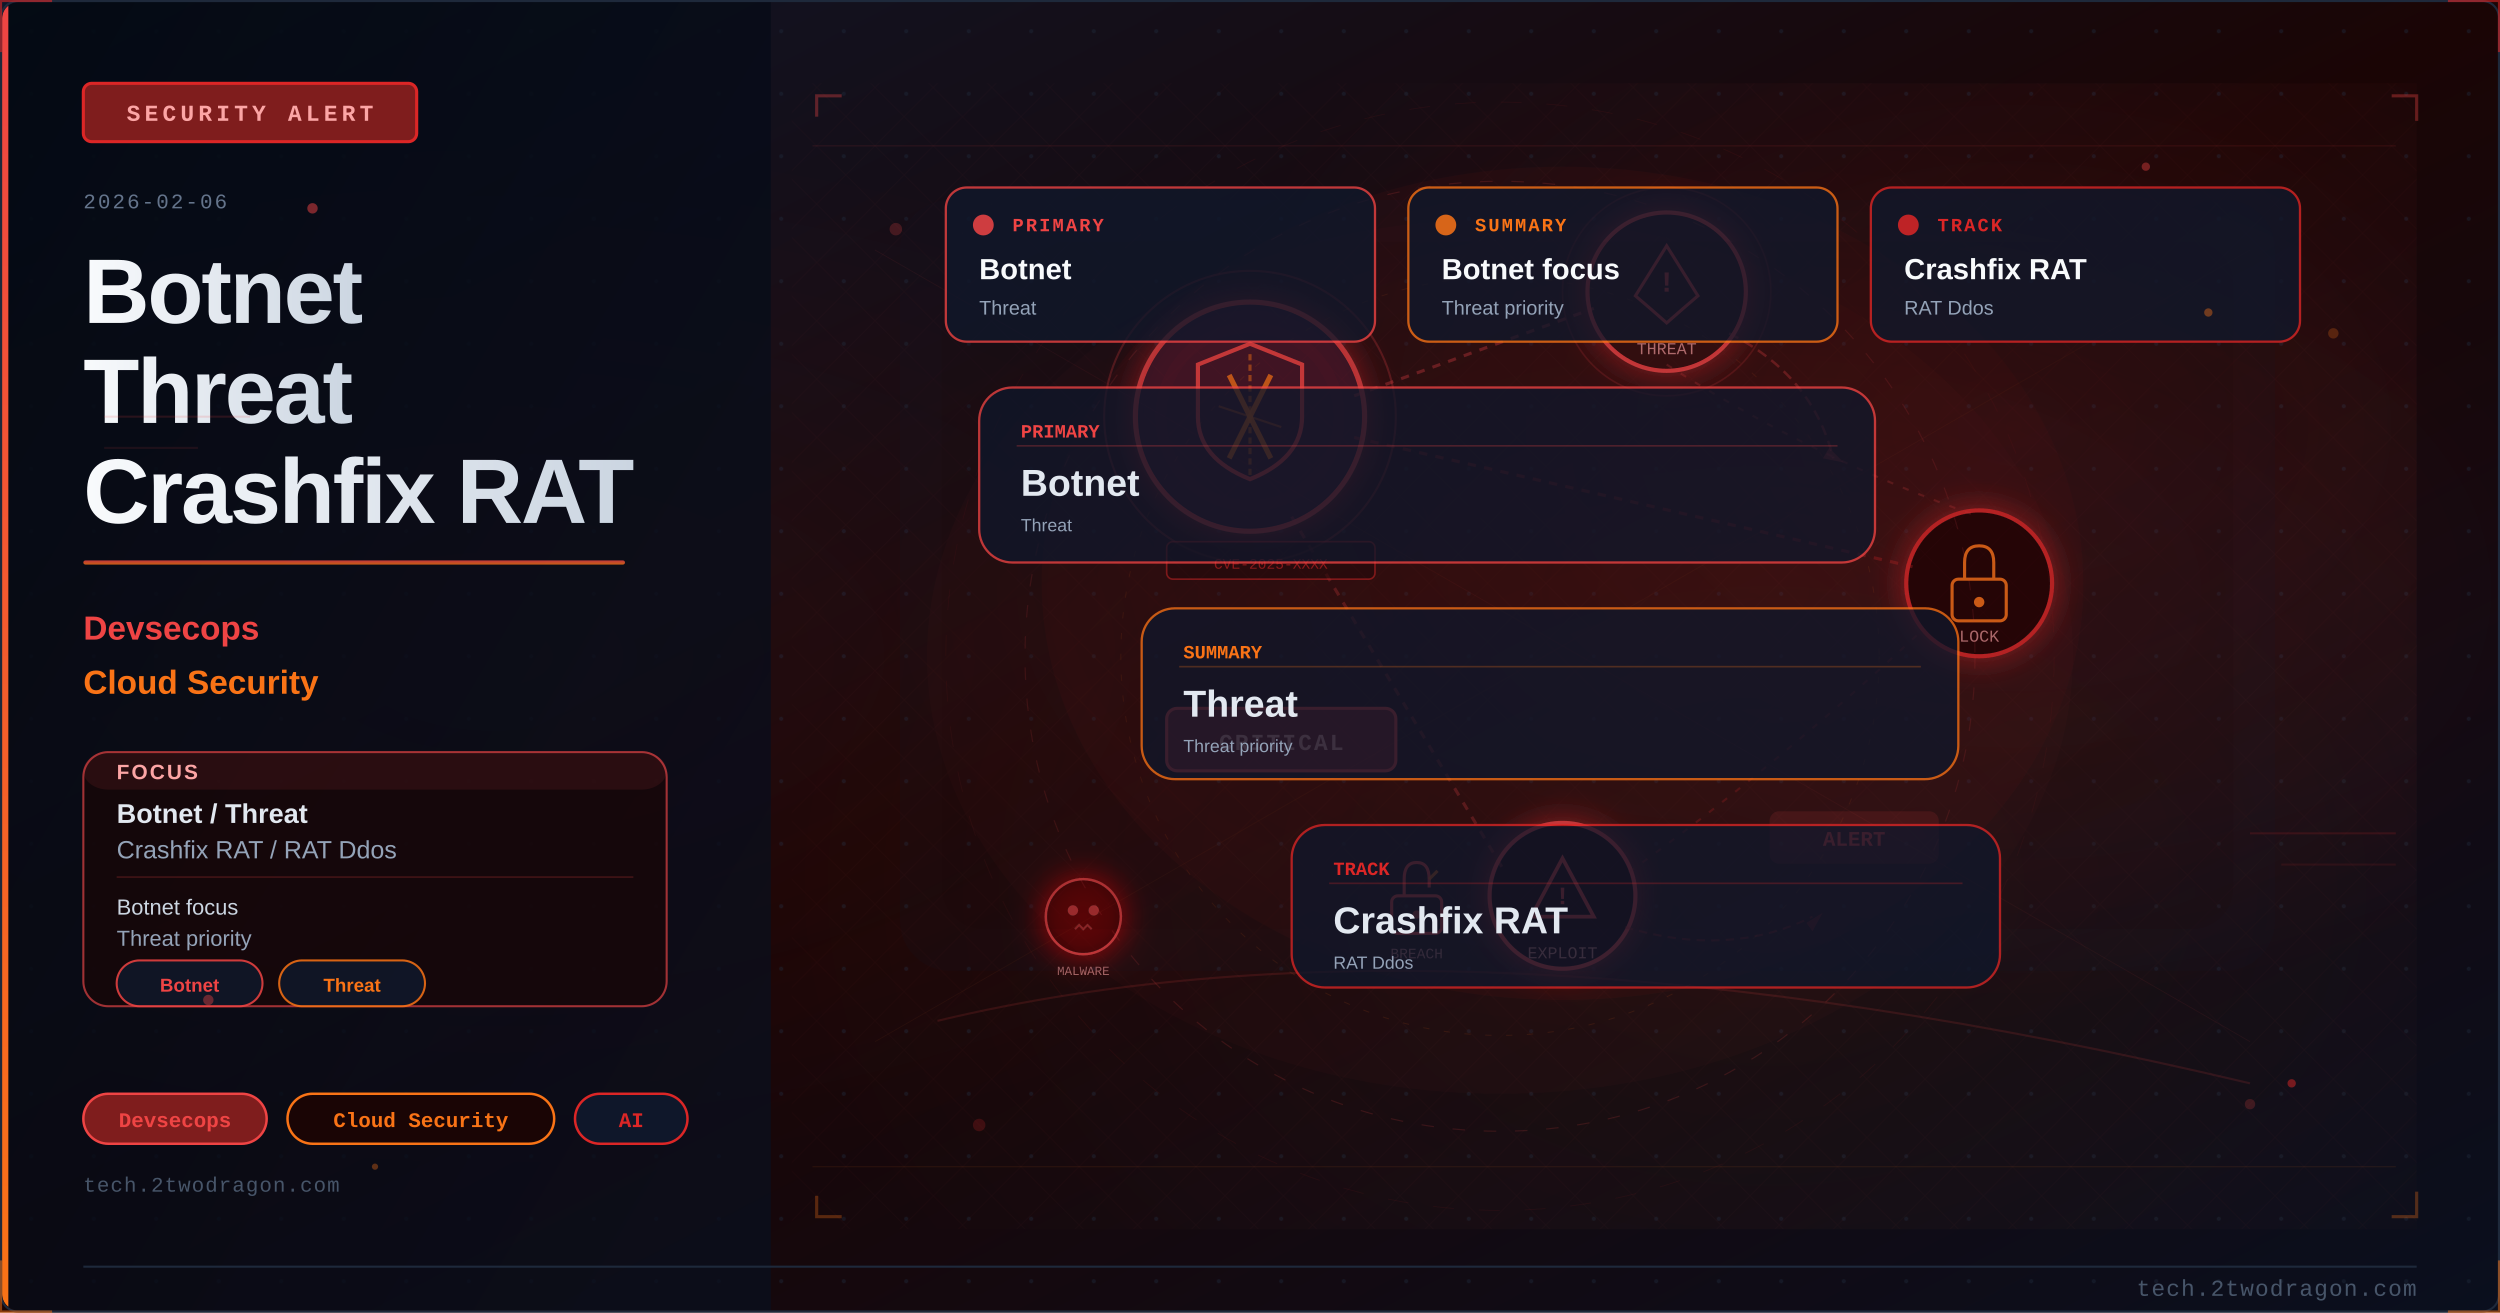
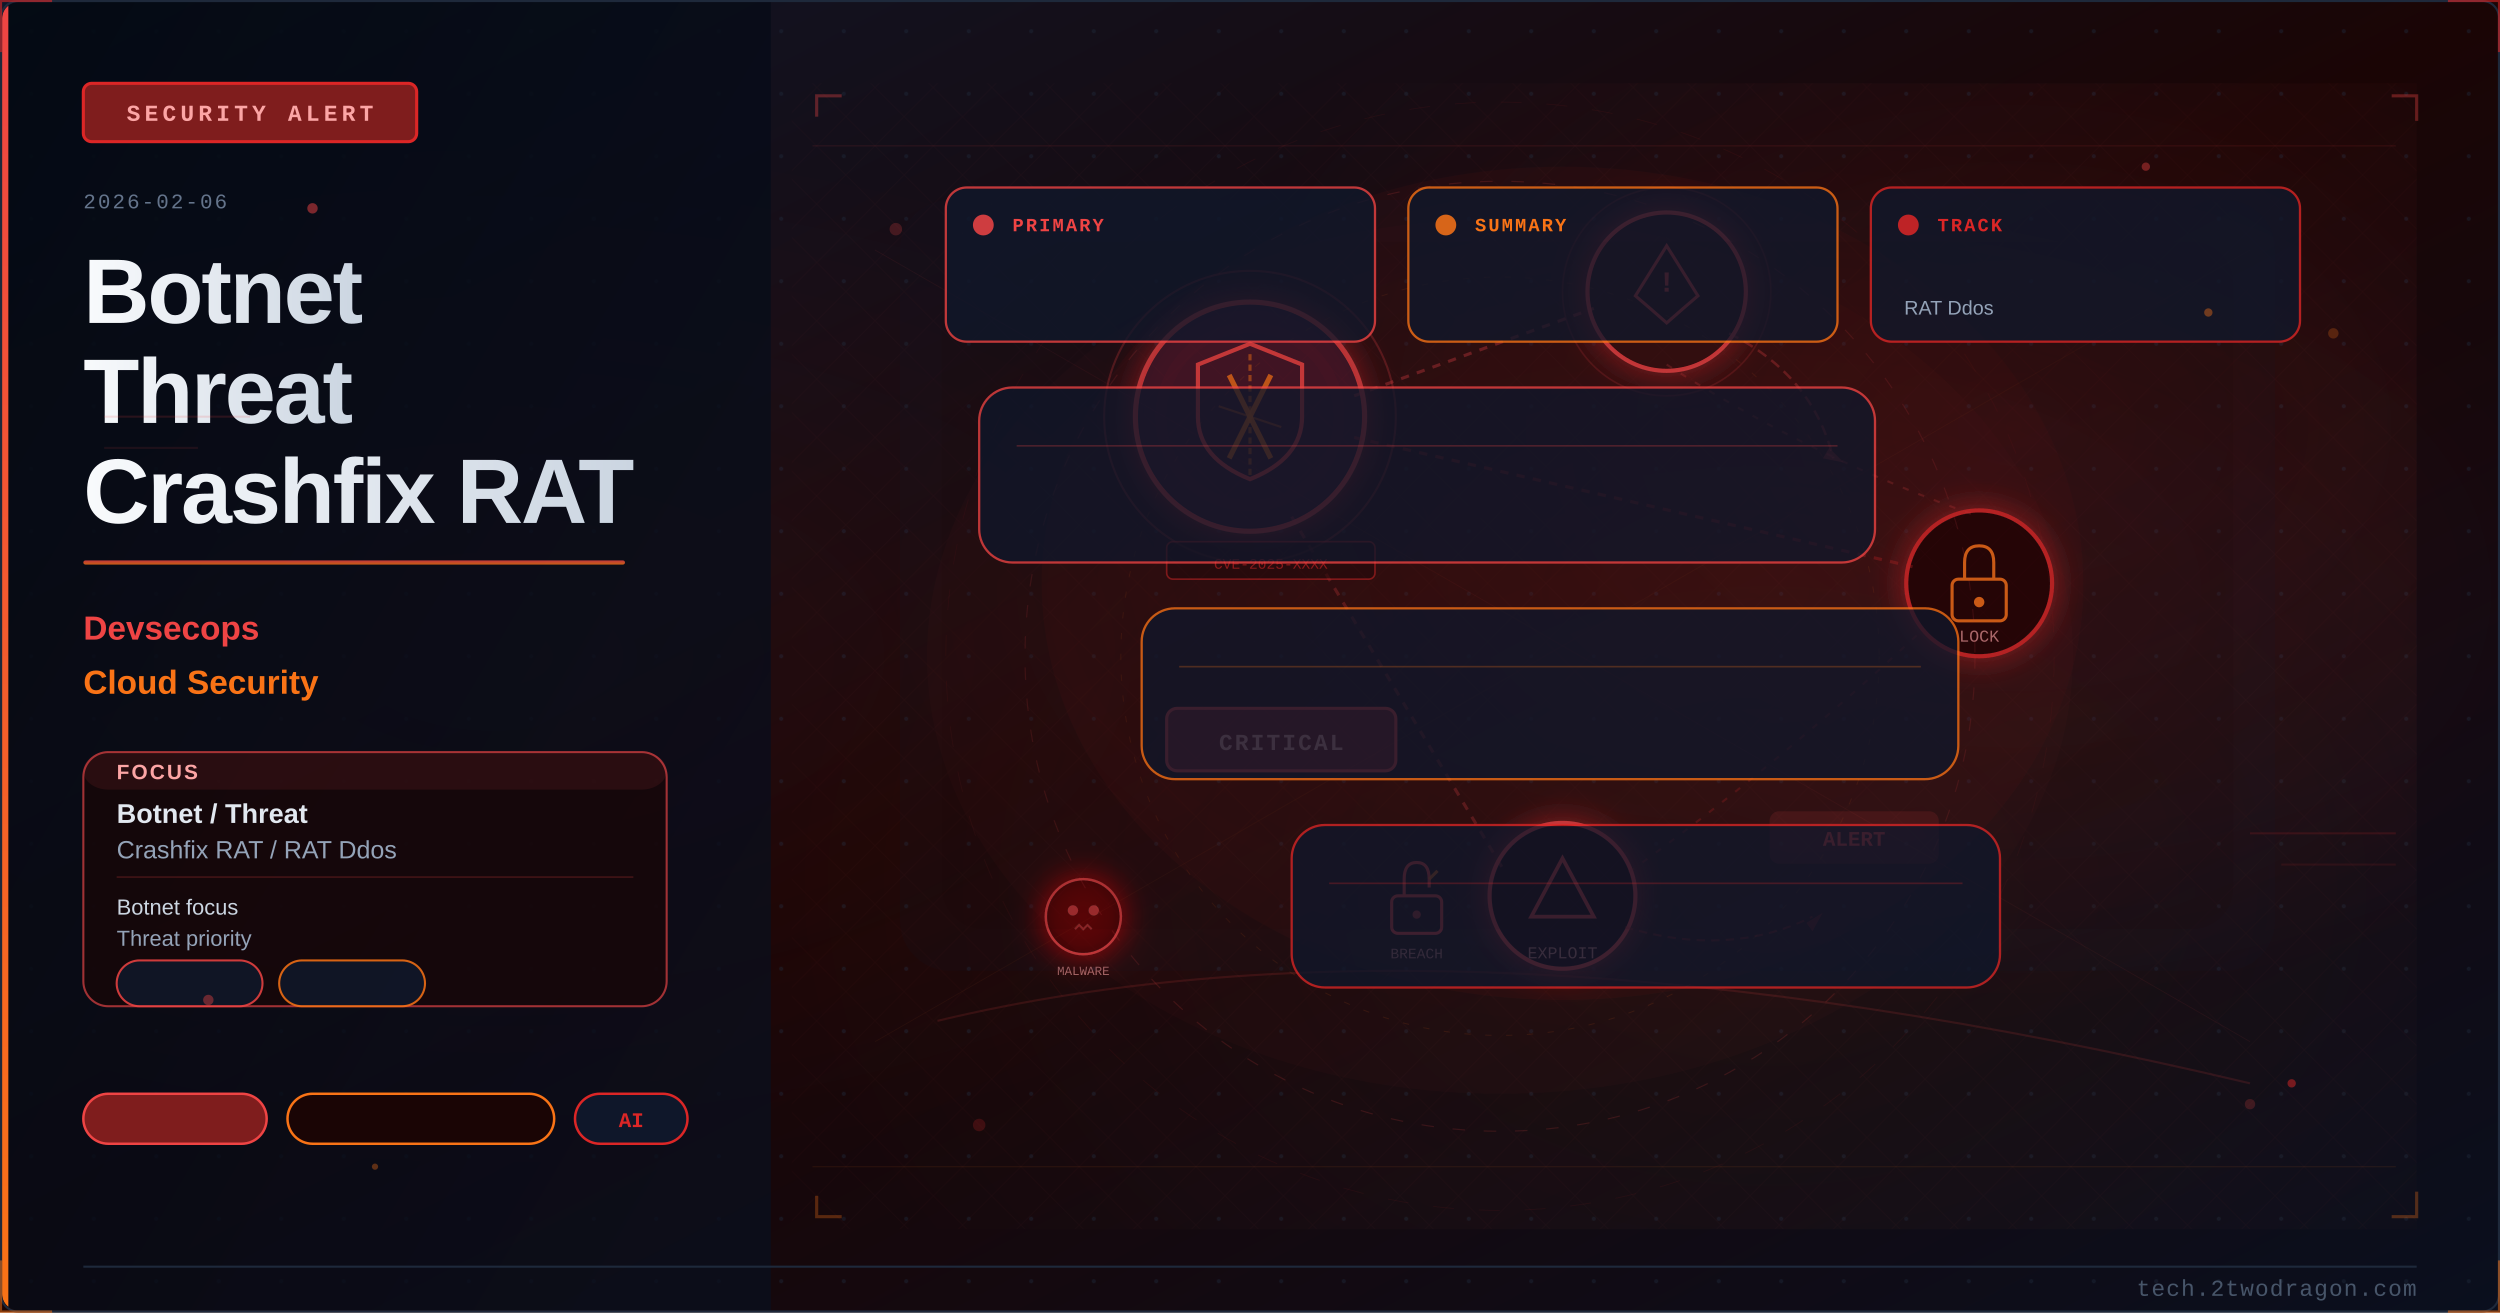
<svg xmlns="http://www.w3.org/2000/svg" viewBox="0 0 1200 630" width="1200" height="630">
  <defs>
    <linearGradient id="u31ac32bg" x1="0%" y1="0%" x2="100%" y2="100%">
      <stop offset="0%" style="stop-color:#0f172a" />
      <stop offset="50%" style="stop-color:#1a0505" />
      <stop offset="100%" style="stop-color:#0a0f1e" />
    </linearGradient>
    <linearGradient id="u31ac32accent" x1="0%" y1="0%" x2="0%" y2="100%">
      <stop offset="0%" style="stop-color:#ef4444" />
      <stop offset="100%" style="stop-color:#f97316" />
    </linearGradient>
    <linearGradient id="u31ac32title" x1="0%" y1="0%" x2="100%" y2="0%">
      <stop offset="0%" style="stop-color:#f8fafc" />
      <stop offset="100%" style="stop-color:#cbd5e1" />
    </linearGradient>
    <linearGradient id="u31ac32panel" x1="0%" y1="0%" x2="100%" y2="100%">
      <stop offset="0%" style="stop-color:#020810;stop-opacity:0.85" />
      <stop offset="100%" style="stop-color:#0a0f1e;stop-opacity:0.75" />
    </linearGradient>
    <radialGradient id="u31ac32ambientL" cx="20%" cy="50%" r="40%">
      <stop offset="0%" style="stop-color:#ef4444;stop-opacity:0.06" />
      <stop offset="100%" style="stop-color:#ef4444;stop-opacity:0" />
    </radialGradient>
    <radialGradient id="u31ac32ambientR" cx="70%" cy="45%" r="35%">
      <stop offset="0%" style="stop-color:#dc2626;stop-opacity:0.08" />
      <stop offset="100%" style="stop-color:#dc2626;stop-opacity:0" />
    </radialGradient>
    <filter id="u31ac32glow" x="-100%" y="-100%" width="300%" height="300%">
      <feDropShadow dx="0" dy="0" stdDeviation="8" flood-color="#dc2626" flood-opacity="0.7" />
    </filter>
    <filter id="u31ac32blur" x="-50%" y="-50%" width="200%" height="200%">
      <feGaussianBlur stdDeviation="12" />
    </filter>
    <filter id="u31ac32textglow" x="-20%" y="-20%" width="140%" height="140%">
      <feDropShadow dx="0" dy="0" stdDeviation="4" flood-color="#ef4444" flood-opacity="0.5" />
    </filter>
    <filter id="u31ac32fxGlow" x="-50%" y="-50%" width="200%" height="200%">
      <feGaussianBlur stdDeviation="6" result="b" />
      <feColorMatrix in="b" type="matrix" values="1.2 0.4 0 0 0 0.5 0.6 0 0 0 0 0 0 0 0 0 0 0 0.85 0" result="g" />
      <feMerge>
        <feMergeNode in="g" />
        <feMergeNode in="SourceGraphic" />
      </feMerge>
    </filter>
    <filter id="u31ac32fxRed" x="-60%" y="-60%" width="220%" height="220%">
      <feGaussianBlur stdDeviation="8" result="b" />
      <feColorMatrix in="b" type="matrix" values="1.3 0 0 0 0.7 0 0 0 0 0 0 0 0 0 0 0 0 0 0.95 0" result="g" />
      <feMerge>
        <feMergeNode in="g" />
        <feMergeNode in="SourceGraphic" />
      </feMerge>
    </filter>
    <radialGradient id="u31ac32sceneGlow1" cx="75%" cy="30%" r="50%">
      <stop offset="0%" stop-color="#ef4444" stop-opacity="0.15" />
      <stop offset="100%" stop-color="#ef4444" stop-opacity="0" />
    </radialGradient>
    <radialGradient id="u31ac32sceneGlow2" cx="60%" cy="70%" r="60%">
      <stop offset="0%" stop-color="#f97316" stop-opacity="0.10" />
      <stop offset="100%" stop-color="#f97316" stop-opacity="0" />
    </radialGradient>
    <pattern id="u31ac32dots" x="0" y="0" width="30" height="30" patternUnits="userSpaceOnUse">
      <circle cx="15" cy="15" r="1" fill="#1e293b" opacity="0.7" />
    </pattern>
    <clipPath id="u31ac32clip">
      <rect x="1" y="1" width="1198" height="628" rx="8" ry="8" />
    </clipPath>
    <style>
      @keyframes u31ac32floatUp { 0%{transform:translateY(0);opacity:0.9} 85%{opacity:0.5} 100%{transform:translateY(-80px);opacity:0} }
      @keyframes u31ac32pulse { 0%,100%{opacity:0.5} 50%{opacity:1} }
      @keyframes u31ac32crackFx { 0%,100%{stroke-opacity:0.6} 50%{stroke-opacity:1} }
      @keyframes u31ac32glimmer { 0%{opacity:0.3} 50%{opacity:0.85} 100%{opacity:0.3} }
      @keyframes u31ac32dash { to{stroke-dashoffset:-20} }
      @keyframes u31ac32rotSpin { from{transform:rotate(0deg)} to{transform:rotate(360deg)} }
      .u31ac32fa { animation: u31ac32floatUp 3.2s ease-in infinite; }
      .u31ac32fb { animation: u31ac32floatUp 3.8s ease-in infinite; animation-delay:0.9s; }
      .u31ac32fc { animation: u31ac32floatUp 2.9s ease-in infinite; animation-delay:1.7s; }
      .u31ac32crack { animation: u31ac32crackFx 1.9s ease-in-out infinite; }
      .u31ac32blink { animation: u31ac32pulse 2.2s ease-in-out infinite; }
    </style>
  </defs>
  <rect width="1200" height="630" fill="url(#u31ac32bg)" />
  <g clip-path="url(#u31ac32clip)">
    <rect width="1200" height="630" fill="url(#u31ac32dots)" opacity="0.6" />
    <rect width="1200" height="630" fill="url(#u31ac32ambientL)" />
    <rect width="1200" height="630" fill="url(#u31ac32ambientR)" />
    <rect x="0" y="0" width="370" height="630" fill="url(#u31ac32panel)" />
    <rect x="0" y="0" width="4" height="630" fill="url(#u31ac32accent)" />
    <rect x="40" y="40" width="160" height="28" rx="4" fill="#7f1d1d" stroke="#dc2626" stroke-width="1.5" />
    <text x="120" y="58" font-family="Courier New, monospace" font-size="11" fill="#fca5a5" text-anchor="middle" letter-spacing="2" font-weight="bold">SECURITY ALERT</text>
    <text x="40" y="100" font-family="Courier New, monospace" font-size="10" fill="#64748b" letter-spacing="1">2026-02-06</text>
    <text x="40" y="155" font-family="Segoe UI, Arial, sans-serif" font-size="44" fill="url(#u31ac32title)" font-weight="700" letter-spacing="-1">Botnet</text>
    <text x="40" y="203" font-family="Segoe UI, Arial, sans-serif" font-size="44" fill="url(#u31ac32title)" font-weight="700" letter-spacing="-1">Threat</text>
    <text x="40" y="251" font-family="Segoe UI, Arial, sans-serif" font-size="44" fill="url(#u31ac32title)" font-weight="700" letter-spacing="-1">Crashfix RAT</text>
    <rect x="40" y="269" width="260" height="2" rx="1" fill="url(#u31ac32accent)" opacity="0.8" />
    <text x="40" y="307" font-family="Segoe UI, Arial, sans-serif" font-size="16" fill="#ef4444" font-weight="600">Devsecops</text>
    <text x="40" y="333" font-family="Segoe UI, Arial, sans-serif" font-size="16" fill="#f97316" font-weight="600">Cloud Security</text>
    <rect x="40" y="361" width="280" height="122" rx="12" fill="#1a0505" stroke="#ef4444" stroke-width="1" opacity="0.66" />
    <rect x="40" y="361" width="280" height="18" rx="12" fill="#ef4444" opacity="0.10" />
    <text x="56" y="374" font-family="Segoe UI, Arial, sans-serif" font-size="10" fill="#fca5a5" font-weight="700" letter-spacing="1">FOCUS</text>
    <text x="56" y="395" font-family="Segoe UI, Arial, sans-serif" font-size="13" fill="#e2e8f0" font-weight="600">Botnet / Threat</text>
    <text x="56" y="412" font-family="Segoe UI, Arial, sans-serif" font-size="12" fill="#94a3b8">Crashfix RAT / RAT Ddos</text>
    <line x1="56" y1="421" x2="304" y2="421" stroke="#ef4444" stroke-width="0.8" opacity="0.20" />
    <text x="56" y="439" font-family="Segoe UI, Arial, sans-serif" font-size="10.5" fill="#cbd5e1">Botnet focus</text>
    <text x="56" y="454" font-family="Segoe UI, Arial, sans-serif" font-size="10.5" fill="#94a3b8">Threat priority</text>
    <rect x="56" y="461" width="70" height="22" rx="11" fill="#0f172a" stroke="#ef4444" stroke-width="1" opacity="0.85" />
-     <text x="91" y="476" font-family="Segoe UI, Arial, sans-serif" font-size="9" fill="#ef4444" text-anchor="middle" font-weight="600">Botnet</text>
    <rect x="134" y="461" width="70" height="22" rx="11" fill="#0f172a" stroke="#f97316" stroke-width="1" opacity="0.85" />
-     <text x="169" y="476" font-family="Segoe UI, Arial, sans-serif" font-size="9" fill="#f97316" text-anchor="middle" font-weight="600">Threat</text>
    <rect x="40" y="525" width="88" height="24" rx="12" fill="#7f1d1d" stroke="#ef4444" stroke-width="1.2" />
-     <text x="84" y="541" font-family="Courier New, monospace" font-size="10" fill="#ef4444" text-anchor="middle" font-weight="bold">Devsecops</text>
    <rect x="138" y="525" width="128" height="24" rx="12" fill="#1a0505" stroke="#f97316" stroke-width="1.2" />
-     <text x="202" y="541" font-family="Courier New, monospace" font-size="10" fill="#f97316" text-anchor="middle" font-weight="bold">Cloud Security</text>
    <rect x="276" y="525" width="54" height="24" rx="12" fill="#0f172a" stroke="#dc2626" stroke-width="1.2" />
    <text x="303" y="541" font-family="Courier New, monospace" font-size="10" fill="#dc2626" text-anchor="middle" font-weight="bold">AI</text>
-     <text x="40" y="572" font-family="Courier New, monospace" font-size="10" fill="#475569" letter-spacing="0.5">tech.2twodragon.com</text>
    <rect x="380" y="40" width="780" height="550" fill="url(#u31ac32sceneGlow1)" opacity="0.6" />
    <rect x="380" y="40" width="780" height="550" fill="url(#u31ac32sceneGlow2)" opacity="0.5" />
    <g filter="url(#u31ac32glow)">
      <circle cx="600" cy="200" r="55" fill="#0f172a" stroke="#ef4444" stroke-width="2.5" opacity="0.9" />
      <circle cx="600" cy="200" r="55" fill="#dc2626" opacity="0.08" />
    </g>
    <path d="M600 165 L625 175 L625 200 Q625 220 600 230 Q575 220 575 200 L575 175 Z" fill="none" stroke="#ef4444" stroke-width="2" />
    <line x1="590" y1="180" x2="610" y2="220" stroke="#f97316" stroke-width="2.5" opacity="0.9" />
    <line x1="610" y1="180" x2="590" y2="220" stroke="#f97316" stroke-width="2.5" opacity="0.9" />
    <g filter="url(#u31ac32glow)">
      <circle cx="800" cy="140" r="38" fill="#1a0505" stroke="#ef4444" stroke-width="2" />
      <circle cx="800" cy="140" r="38" fill="#dc2626" opacity="0.1" />
    </g>
    <polygon points="800,118 815,142 808,148 800,155 792,148 785,142" fill="none" stroke="#ef4444" stroke-width="1.5" />
    <text x="800" y="140" font-family="Courier New, monospace" font-size="14" fill="#ef4444" text-anchor="middle" font-weight="bold">!</text>
-     <text x="800" y="170" font-family="Courier New, monospace" font-size="8" fill="#fca5a5" text-anchor="middle" opacity="0.8">THREAT</text>
    <g filter="url(#u31ac32glow)">
      <circle cx="950" cy="280" r="35" fill="#1a0505" stroke="#dc2626" stroke-width="2" />
    </g>
    <rect x="937" y="278" width="26" height="20" rx="3" fill="none" stroke="#f97316" stroke-width="1.5" />
    <path d="M943 278 L943 270 Q943 262 950 262 Q957 262 957 270 L957 278" fill="none" stroke="#f97316" stroke-width="1.5" />
    <circle cx="950" cy="289" r="2.5" fill="#f97316" />
    <text x="950" y="308" font-family="Courier New, monospace" font-size="8" fill="#fca5a5" text-anchor="middle" opacity="0.8">LOCK</text>
    <g filter="url(#u31ac32glow)">
      <circle cx="750" cy="430" r="35" fill="#1a0505" stroke="#ef4444" stroke-width="2" />
    </g>
    <polygon points="750,412 765,440 735,440" fill="none" stroke="#ef4444" stroke-width="1.8" />
-     <text x="750" y="434" font-family="Courier New, monospace" font-size="12" fill="#ef4444" text-anchor="middle" font-weight="bold">!</text>
    <text x="750" y="460" font-family="Courier New, monospace" font-size="8" fill="#fca5a5" text-anchor="middle" opacity="0.8">EXPLOIT</text>
    <line x1="650" y1="190" x2="765" y2="148" stroke="#ef4444" stroke-width="1.5" opacity="0.4" stroke-dasharray="4 4" style="animation: u31ac32dash 2s linear infinite" />
    <line x1="650" y1="210" x2="918" y2="272" stroke="#dc2626" stroke-width="1.5" opacity="0.35" stroke-dasharray="4 4" />
    <line x1="620" y1="248" x2="722" y2="418" stroke="#ef4444" stroke-width="1.5" opacity="0.3" stroke-dasharray="4 4" />
    <path d="M 800 175 Q 870 220 950 248" fill="none" stroke="#ef4444" stroke-width="1" opacity="0.25" stroke-dasharray="3 5" />
    <path d="M 920 305 Q 850 370 780 420" fill="none" stroke="#dc2626" stroke-width="1" opacity="0.25" stroke-dasharray="3 5" />
    <rect x="560" y="340" width="110" height="30" rx="5" fill="#7f1d1d" stroke="#ef4444" stroke-width="1.5" />
    <text x="615" y="360" font-family="Courier New, monospace" font-size="11" fill="#fca5a5" text-anchor="middle" font-weight="bold" letter-spacing="1">CRITICAL</text>
    <circle cx="600" cy="200" r="70" fill="none" stroke="#ef4444" stroke-width="1" opacity="0.3" style="animation: u31ac32pulse 3s ease-in-out infinite" />
    <circle cx="800" cy="140" r="50" fill="none" stroke="#ef4444" stroke-width="0.8" opacity="0.2" style="animation: u31ac32pulse 4s ease-in-out infinite" />
    <path d="M600 170 L600 230" stroke="#f97316" stroke-width="1.5" opacity="0.6" stroke-dasharray="3 2" />
    <path d="M585 195 L615 205" stroke="#f97316" stroke-width="1" opacity="0.5" />
    <g transform="translate(680,430)">
      <rect x="-12" y="0" width="24" height="18" rx="3" fill="none" stroke="#ef4444" stroke-width="1.5" />
      <path d="M-6 0 L-6 -8 Q-6 -16 0 -16 Q6 -16 6 -8 L6 -4" fill="none" stroke="#ef4444" stroke-width="1.5" />
      <line x1="6" y1="-8" x2="10" y2="-12" stroke="#f97316" stroke-width="1.5" opacity="0.8" />
      <circle cx="0" cy="9" r="2" fill="#ef4444" opacity="0.7" />
    </g>
    <text x="680" y="460" font-family="Courier New, monospace" font-size="7" fill="#fca5a5" text-anchor="middle" opacity="0.7">BREACH</text>
    <path d="M 830 160 Q 870 180 880 220" fill="none" stroke="#ef4444" stroke-width="1.2" opacity="0.35" stroke-dasharray="5 3" style="animation: u31ac32dash 2.5s linear infinite" />
    <polygon points="878,215 885,222 875,220" fill="#ef4444" opacity="0.35" />
    <path d="M 780 445 Q 830 460 870 440" fill="none" stroke="#dc2626" stroke-width="1" opacity="0.3" stroke-dasharray="4 3" />
    <polygon points="867,443 875,438 870,447" fill="#dc2626" opacity="0.3" />
    <g transform="translate(520,440)" filter="url(#u31ac32fxRed)">
      <circle cx="0" cy="0" r="18" fill="#1a0505" stroke="#ef4444" stroke-width="1.2" opacity="0.8" />
      <circle cx="-5" cy="-3" r="2.5" fill="#ef4444" opacity="0.7" />
      <circle cx="5" cy="-3" r="2.5" fill="#ef4444" opacity="0.7" />
      <path d="M-4 6 L-2 4 L0 6 L2 4 L4 6" fill="none" stroke="#ef4444" stroke-width="1" opacity="0.6" />
    </g>
    <text x="520" y="468" font-family="Courier New, monospace" font-size="6" fill="#fca5a5" text-anchor="middle" opacity="0.6">MALWARE</text>
    <rect x="850" y="390" width="80" height="24" rx="4" fill="#ef4444" opacity="0.15" stroke="#ef4444" stroke-width="1.2" />
    <text x="890" y="406" font-family="Courier New, monospace" font-size="10" fill="#ef4444" text-anchor="middle" font-weight="bold" class="u31ac32blink">ALERT</text>
    <rect x="560" y="260" width="100" height="18" rx="3" fill="#1a0505" stroke="#dc2626" stroke-width="0.8" opacity="0.6" />
    <text x="610" y="273" font-family="Courier New, monospace" font-size="7" fill="#dc2626" text-anchor="middle" opacity="0.7">CVE-2025-XXXX</text>
    <ellipse cx="750" cy="280" rx="250" ry="200" fill="#dc2626" opacity="0.04" />
    <defs>
      <pattern id="u31ac32mesh" x="0" y="0" width="28" height="28" patternUnits="userSpaceOnUse">
        <path d="M 0 14 L 14 0 L 28 14 L 14 28 Z" fill="none" stroke="#ef4444" stroke-width="0.35" opacity="0.12" />
      </pattern>
    </defs>
    <rect x="380" y="40" width="780" height="550" fill="url(#u31ac32mesh)" opacity="0.25" />
    <circle cx="720" cy="315" r="228" fill="none" stroke="#ef4444" stroke-width="0.55" stroke-dasharray="6 9" opacity="0.16" />
    <circle cx="720" cy="315" r="182" fill="none" stroke="#f97316" stroke-width="0.45" stroke-dasharray="3 7" opacity="0.11" />
    <circle cx="720" cy="315" r="266" fill="none" stroke="#dc2626" stroke-width="0.35" stroke-dasharray="10 12" opacity="0.08" />
    <line x1="390" y1="70" x2="1150" y2="70" stroke="#ef4444" stroke-width="0.6" opacity="0.10" />
    <line x1="390" y1="560" x2="1150" y2="560" stroke="#f97316" stroke-width="0.6" opacity="0.08" />
    <line x1="420" y1="120" x2="1080" y2="500" stroke="#ef4444" stroke-width="0.35" opacity="0.08" />
    <line x1="1080" y1="120" x2="420" y2="500" stroke="#f97316" stroke-width="0.35" opacity="0.06" />
    <polyline points="392,56 392,46 404,46" fill="none" stroke="#ef4444" stroke-width="1.5" opacity="0.35" />
    <polyline points="1148,46 1160,46 1160,58" fill="none" stroke="#ef4444" stroke-width="1.5" opacity="0.35" />
    <polyline points="392,574 392,584 404,584" fill="none" stroke="#f97316" stroke-width="1.5" opacity="0.30" />
    <polyline points="1148,584 1160,584 1160,572" fill="none" stroke="#f97316" stroke-width="1.5" opacity="0.30" />
    <ellipse cx="720" cy="315" rx="275" ry="210" fill="#dc2626" opacity="0.03" />
    <circle cx="430" cy="110" r="3" fill="#ef4444" opacity="0.22" />
    <circle cx="1120" cy="160" r="2.5" fill="#f97316" opacity="0.24" />
    <circle cx="470" cy="540" r="3" fill="#dc2626" opacity="0.20" />
    <circle cx="1080" cy="530" r="2.5" fill="#ef4444" opacity="0.20" />
    <rect x="432" y="96" width="660" height="370" rx="24" fill="#0f172a" opacity="0.12" />
    <rect x="452" y="116" width="620" height="330" rx="20" fill="#1a0505" opacity="0.09" />
    <path d="M 450 490 Q 700 430 1080 520" fill="none" stroke="#ef4444" stroke-width="1.0" opacity="0.14" />
    <rect x="454" y="90" width="206" height="74" rx="10" fill="#0f172a" stroke="#ef4444" stroke-width="1.1" opacity="0.78" />
    <circle cx="472" cy="108" r="5" fill="#ef4444" opacity="0.85" />
    <text x="486" y="111" font-family="Courier New, monospace" font-size="9" fill="#ef4444" font-weight="700" letter-spacing="1">PRIMARY</text>
-     <text x="470" y="134" font-family="Segoe UI, Arial, sans-serif" font-size="14" fill="#f8fafc" font-weight="700">Botnet</text>
-     <text x="470" y="151" font-family="Segoe UI, Arial, sans-serif" font-size="9.5" fill="#94a3b8">Threat</text>
    <rect x="676" y="90" width="206" height="74" rx="10" fill="#0f172a" stroke="#f97316" stroke-width="1.1" opacity="0.78" />
    <circle cx="694" cy="108" r="5" fill="#f97316" opacity="0.85" />
    <text x="708" y="111" font-family="Courier New, monospace" font-size="9" fill="#f97316" font-weight="700" letter-spacing="1">SUMMARY</text>
-     <text x="692" y="134" font-family="Segoe UI, Arial, sans-serif" font-size="14" fill="#f8fafc" font-weight="700">Botnet focus</text>
-     <text x="692" y="151" font-family="Segoe UI, Arial, sans-serif" font-size="9.5" fill="#94a3b8">Threat priority</text>
    <rect x="898" y="90" width="206" height="74" rx="10" fill="#0f172a" stroke="#dc2626" stroke-width="1.1" opacity="0.78" />
    <circle cx="916" cy="108" r="5" fill="#dc2626" opacity="0.85" />
    <text x="930" y="111" font-family="Courier New, monospace" font-size="9" fill="#dc2626" font-weight="700" letter-spacing="1">TRACK</text>
-     <text x="914" y="134" font-family="Segoe UI, Arial, sans-serif" font-size="14" fill="#f8fafc" font-weight="700">Crashfix RAT</text>
    <text x="914" y="151" font-family="Segoe UI, Arial, sans-serif" font-size="9.5" fill="#94a3b8">RAT Ddos</text>
    <rect x="470" y="186" width="430" height="84" rx="16" fill="#0f172a" stroke="#ef4444" stroke-width="1.1" opacity="0.76" />
    <line x1="488" y1="214" x2="882" y2="214" stroke="#ef4444" stroke-width="0.8" opacity="0.25" />
-     <text x="490" y="210" font-family="Courier New, monospace" font-size="9" fill="#ef4444" font-weight="700">PRIMARY</text>
-     <text x="490" y="238" font-family="Segoe UI, Arial, sans-serif" font-size="18" fill="#e2e8f0" font-weight="700">Botnet</text>
-     <text x="490" y="255" font-family="Segoe UI, Arial, sans-serif" font-size="8.5" fill="#94a3b8">Threat</text>
    <rect x="548" y="292" width="392" height="82" rx="16" fill="#0f172a" stroke="#f97316" stroke-width="1.1" opacity="0.76" />
    <line x1="566" y1="320" x2="922" y2="320" stroke="#f97316" stroke-width="0.8" opacity="0.25" />
-     <text x="568" y="316" font-family="Courier New, monospace" font-size="9" fill="#f97316" font-weight="700">SUMMARY</text>
-     <text x="568" y="344" font-family="Segoe UI, Arial, sans-serif" font-size="18" fill="#e2e8f0" font-weight="700">Threat</text>
-     <text x="568" y="361" font-family="Segoe UI, Arial, sans-serif" font-size="8.5" fill="#94a3b8">Threat priority</text>
    <rect x="620" y="396" width="340" height="78" rx="16" fill="#0f172a" stroke="#dc2626" stroke-width="1.1" opacity="0.76" />
    <line x1="638" y1="424" x2="942" y2="424" stroke="#dc2626" stroke-width="0.8" opacity="0.25" />
-     <text x="640" y="420" font-family="Courier New, monospace" font-size="9" fill="#dc2626" font-weight="700">TRACK</text>
-     <text x="640" y="448" font-family="Segoe UI, Arial, sans-serif" font-size="18" fill="#e2e8f0" font-weight="700">Crashfix RAT</text>
-     <text x="640" y="465" font-family="Segoe UI, Arial, sans-serif" font-size="8.5" fill="#94a3b8">RAT Ddos</text>
    <circle cx="150" cy="100" r="2.5" fill="#ef4444" opacity="0.5">
      <animate attributeName="opacity" values="0.5;0.15;0.5" dur="3.0s" repeatCount="indefinite" />
    </circle>
    <circle cx="1060" cy="150" r="2.0" fill="#f97316" opacity="0.4">
      <animate attributeName="opacity" values="0.4;0.12;0.4" dur="2.8s" repeatCount="indefinite" />
    </circle>
    <circle cx="100" cy="480" r="2.5" fill="#ef4444" opacity="0.4">
      <animate attributeName="opacity" values="0.4;0.12;0.4" dur="3.5s" repeatCount="indefinite" />
    </circle>
    <circle cx="1100" cy="520" r="2.0" fill="#dc2626" opacity="0.5">
      <animate attributeName="opacity" values="0.5;0.15;0.5" dur="4.0s" repeatCount="indefinite" />
    </circle>
    <circle cx="180" cy="560" r="1.5" fill="#f97316" opacity="0.35">
      <animate attributeName="opacity" values="0.35;0.10;0.35" dur="3.2s" repeatCount="indefinite" />
    </circle>
    <circle cx="1030" cy="80" r="2.0" fill="#ef4444" opacity="0.4">
      <animate attributeName="opacity" values="0.4;0.12;0.4" dur="2.5s" repeatCount="indefinite" />
    </circle>
    <line x1="50" y1="200" x2="120" y2="200" stroke="#ef4444" stroke-width="1" opacity="0.15" />
    <line x1="50" y1="215" x2="95" y2="215" stroke="#ef4444" stroke-width="1" opacity="0.1" />
    <line x1="1080" y1="400" x2="1150" y2="400" stroke="#dc2626" stroke-width="1" opacity="0.15" />
    <line x1="1095" y1="415" x2="1150" y2="415" stroke="#dc2626" stroke-width="1" opacity="0.1" />
    <rect width="1200" height="2" x="0" y="0" fill="#ef4444" opacity="0">
      <animate attributeName="y" values="-2;632" dur="6s" repeatCount="indefinite" />
      <animate attributeName="opacity" values="0;0.03;0.03;0" dur="6s" repeatCount="indefinite" keyTimes="0;0.1;0.9;1" />
    </rect>
  </g>
  <line x1="40" y1="608" x2="1160" y2="608" stroke="#1e293b" stroke-width="1" />
  <text x="1160" y="622" font-family="Courier New, monospace" font-size="11" fill="#475569" text-anchor="end" letter-spacing="0.5">tech.2twodragon.com</text>
  <rect x="0.5" y="0.5" width="1199" height="629" rx="8" ry="8" fill="none" stroke="#1e293b" stroke-width="1" />
  <polyline points="0,25 0,0 25,0" fill="none" stroke="#dc2626" stroke-width="2" opacity="0.6" />
  <polyline points="1175,0 1200,0 1200,25" fill="none" stroke="#dc2626" stroke-width="2" opacity="0.6" />
  <polyline points="0,605 0,630 25,630" fill="none" stroke="#f97316" stroke-width="2" opacity="0.5" />
  <polyline points="1175,630 1200,630 1200,605" fill="none" stroke="#f97316" stroke-width="2" opacity="0.5" />
</svg>
